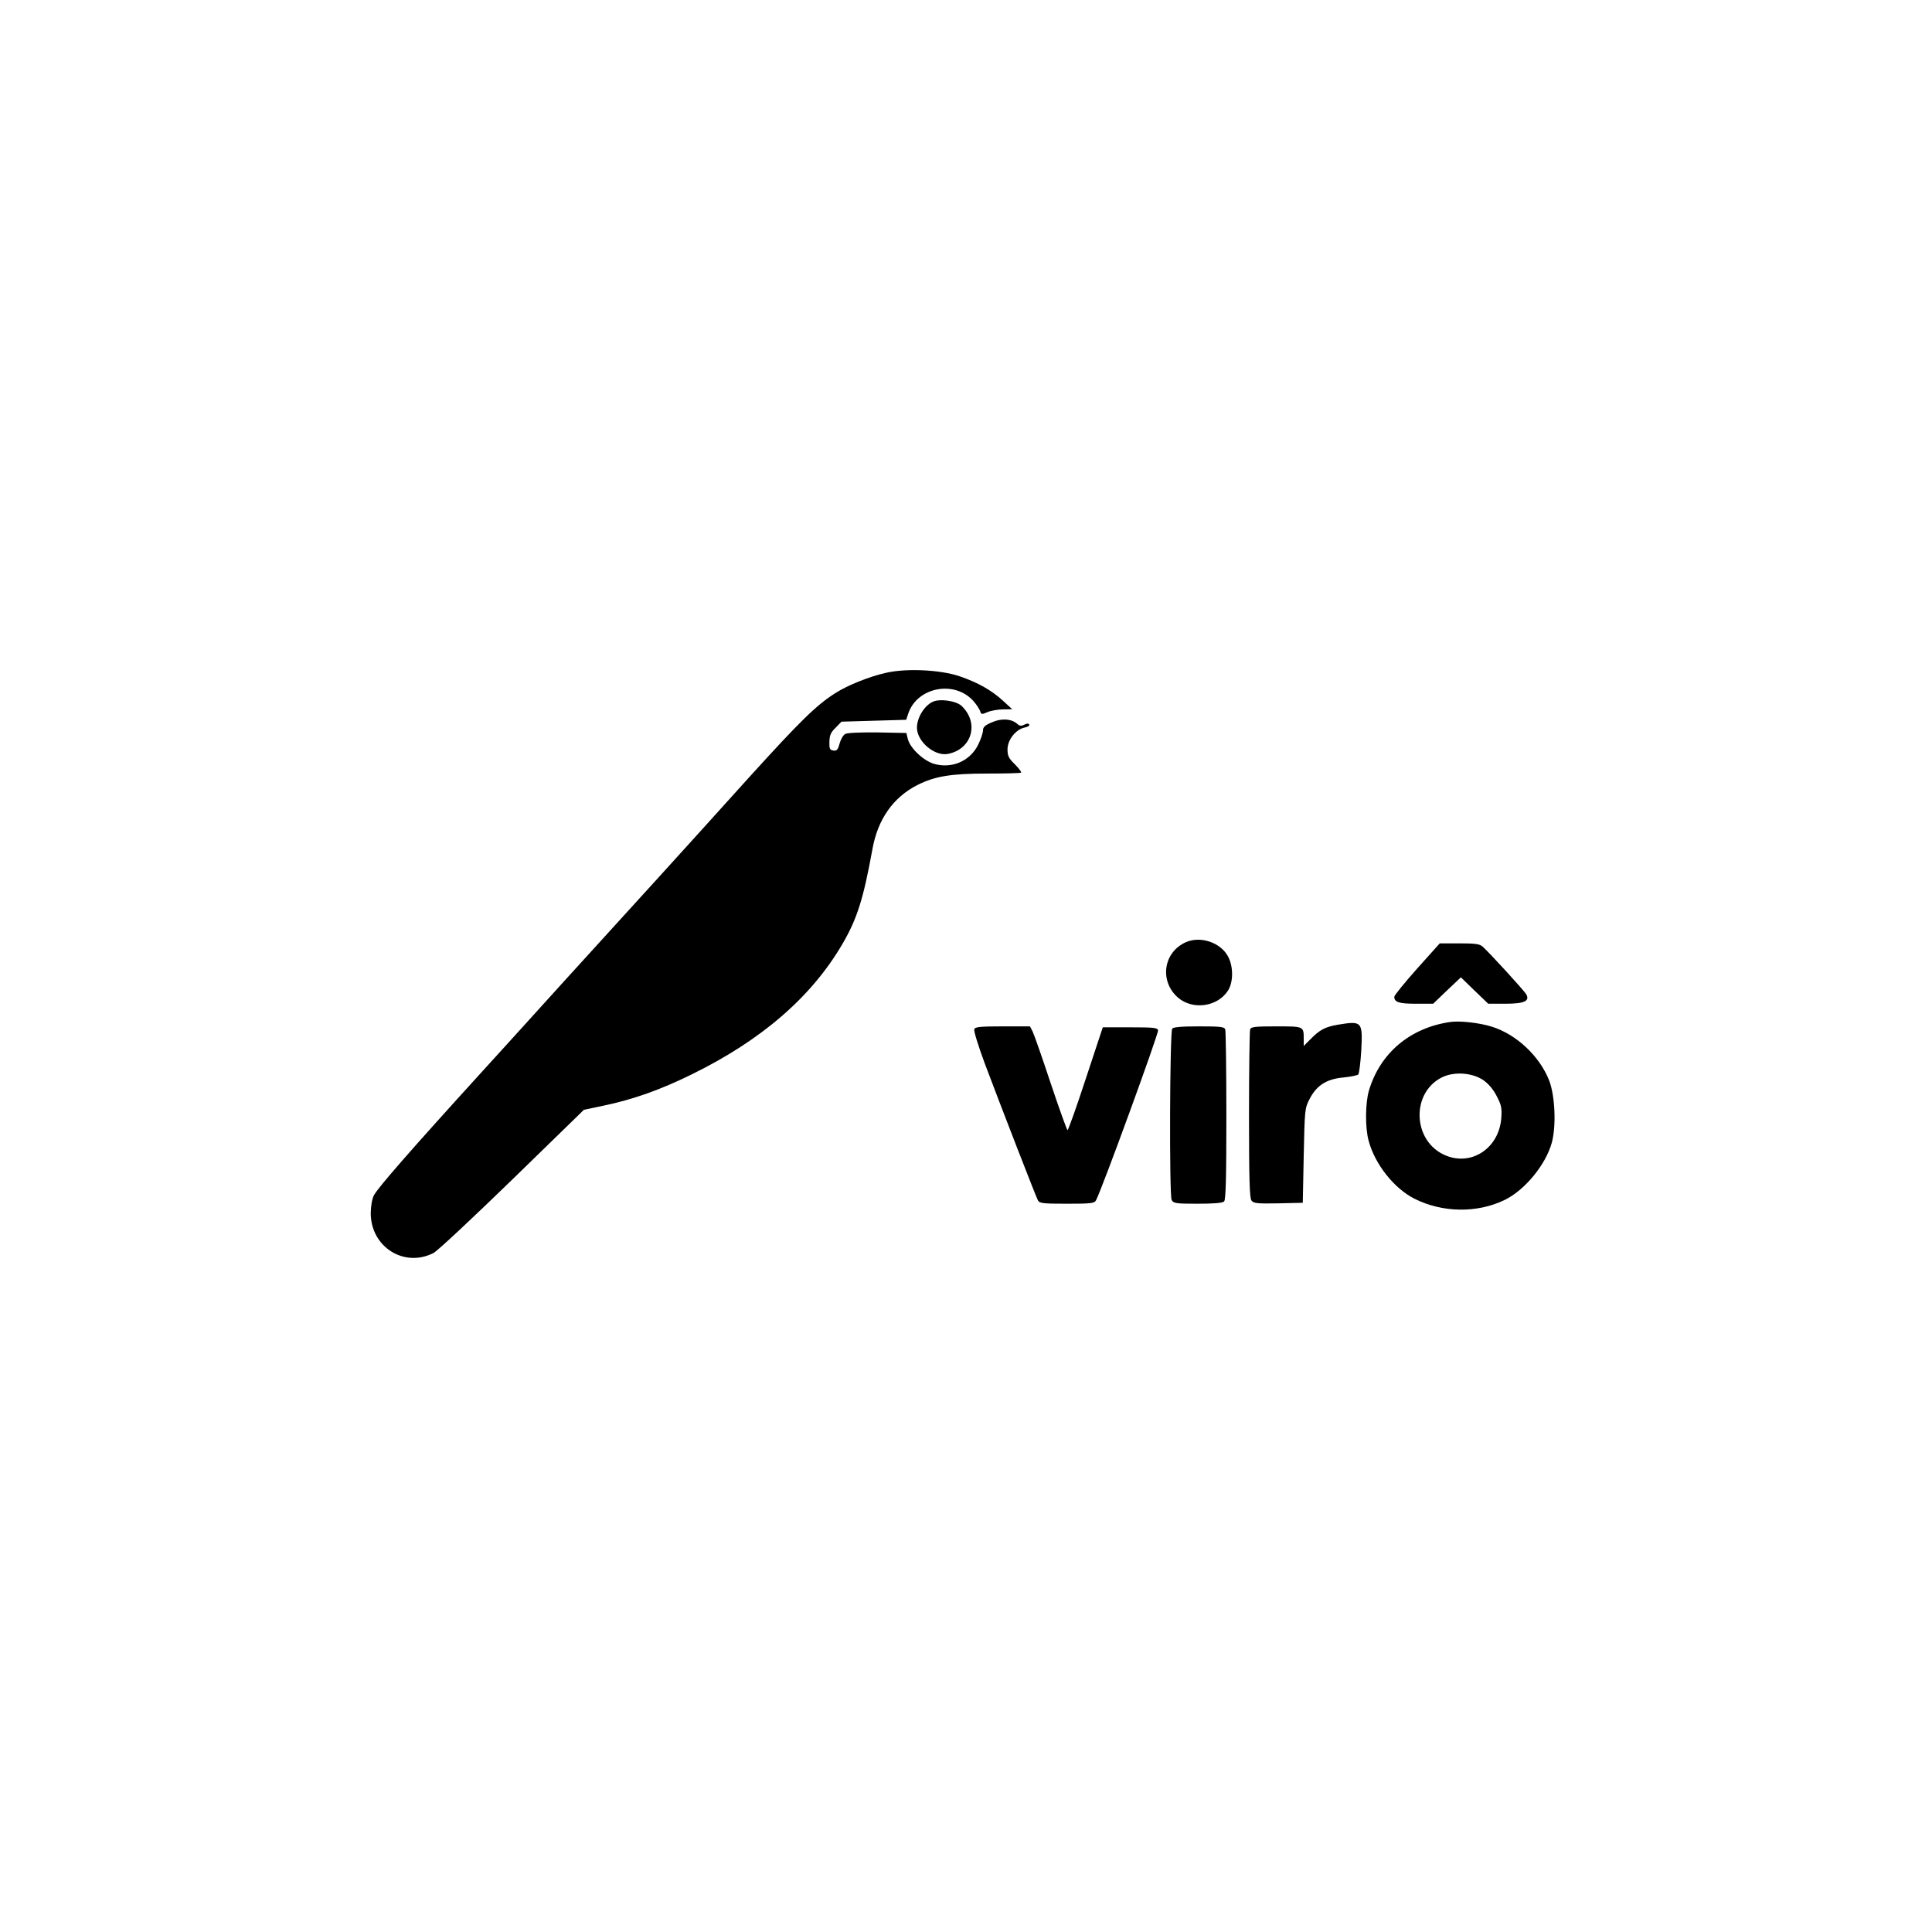
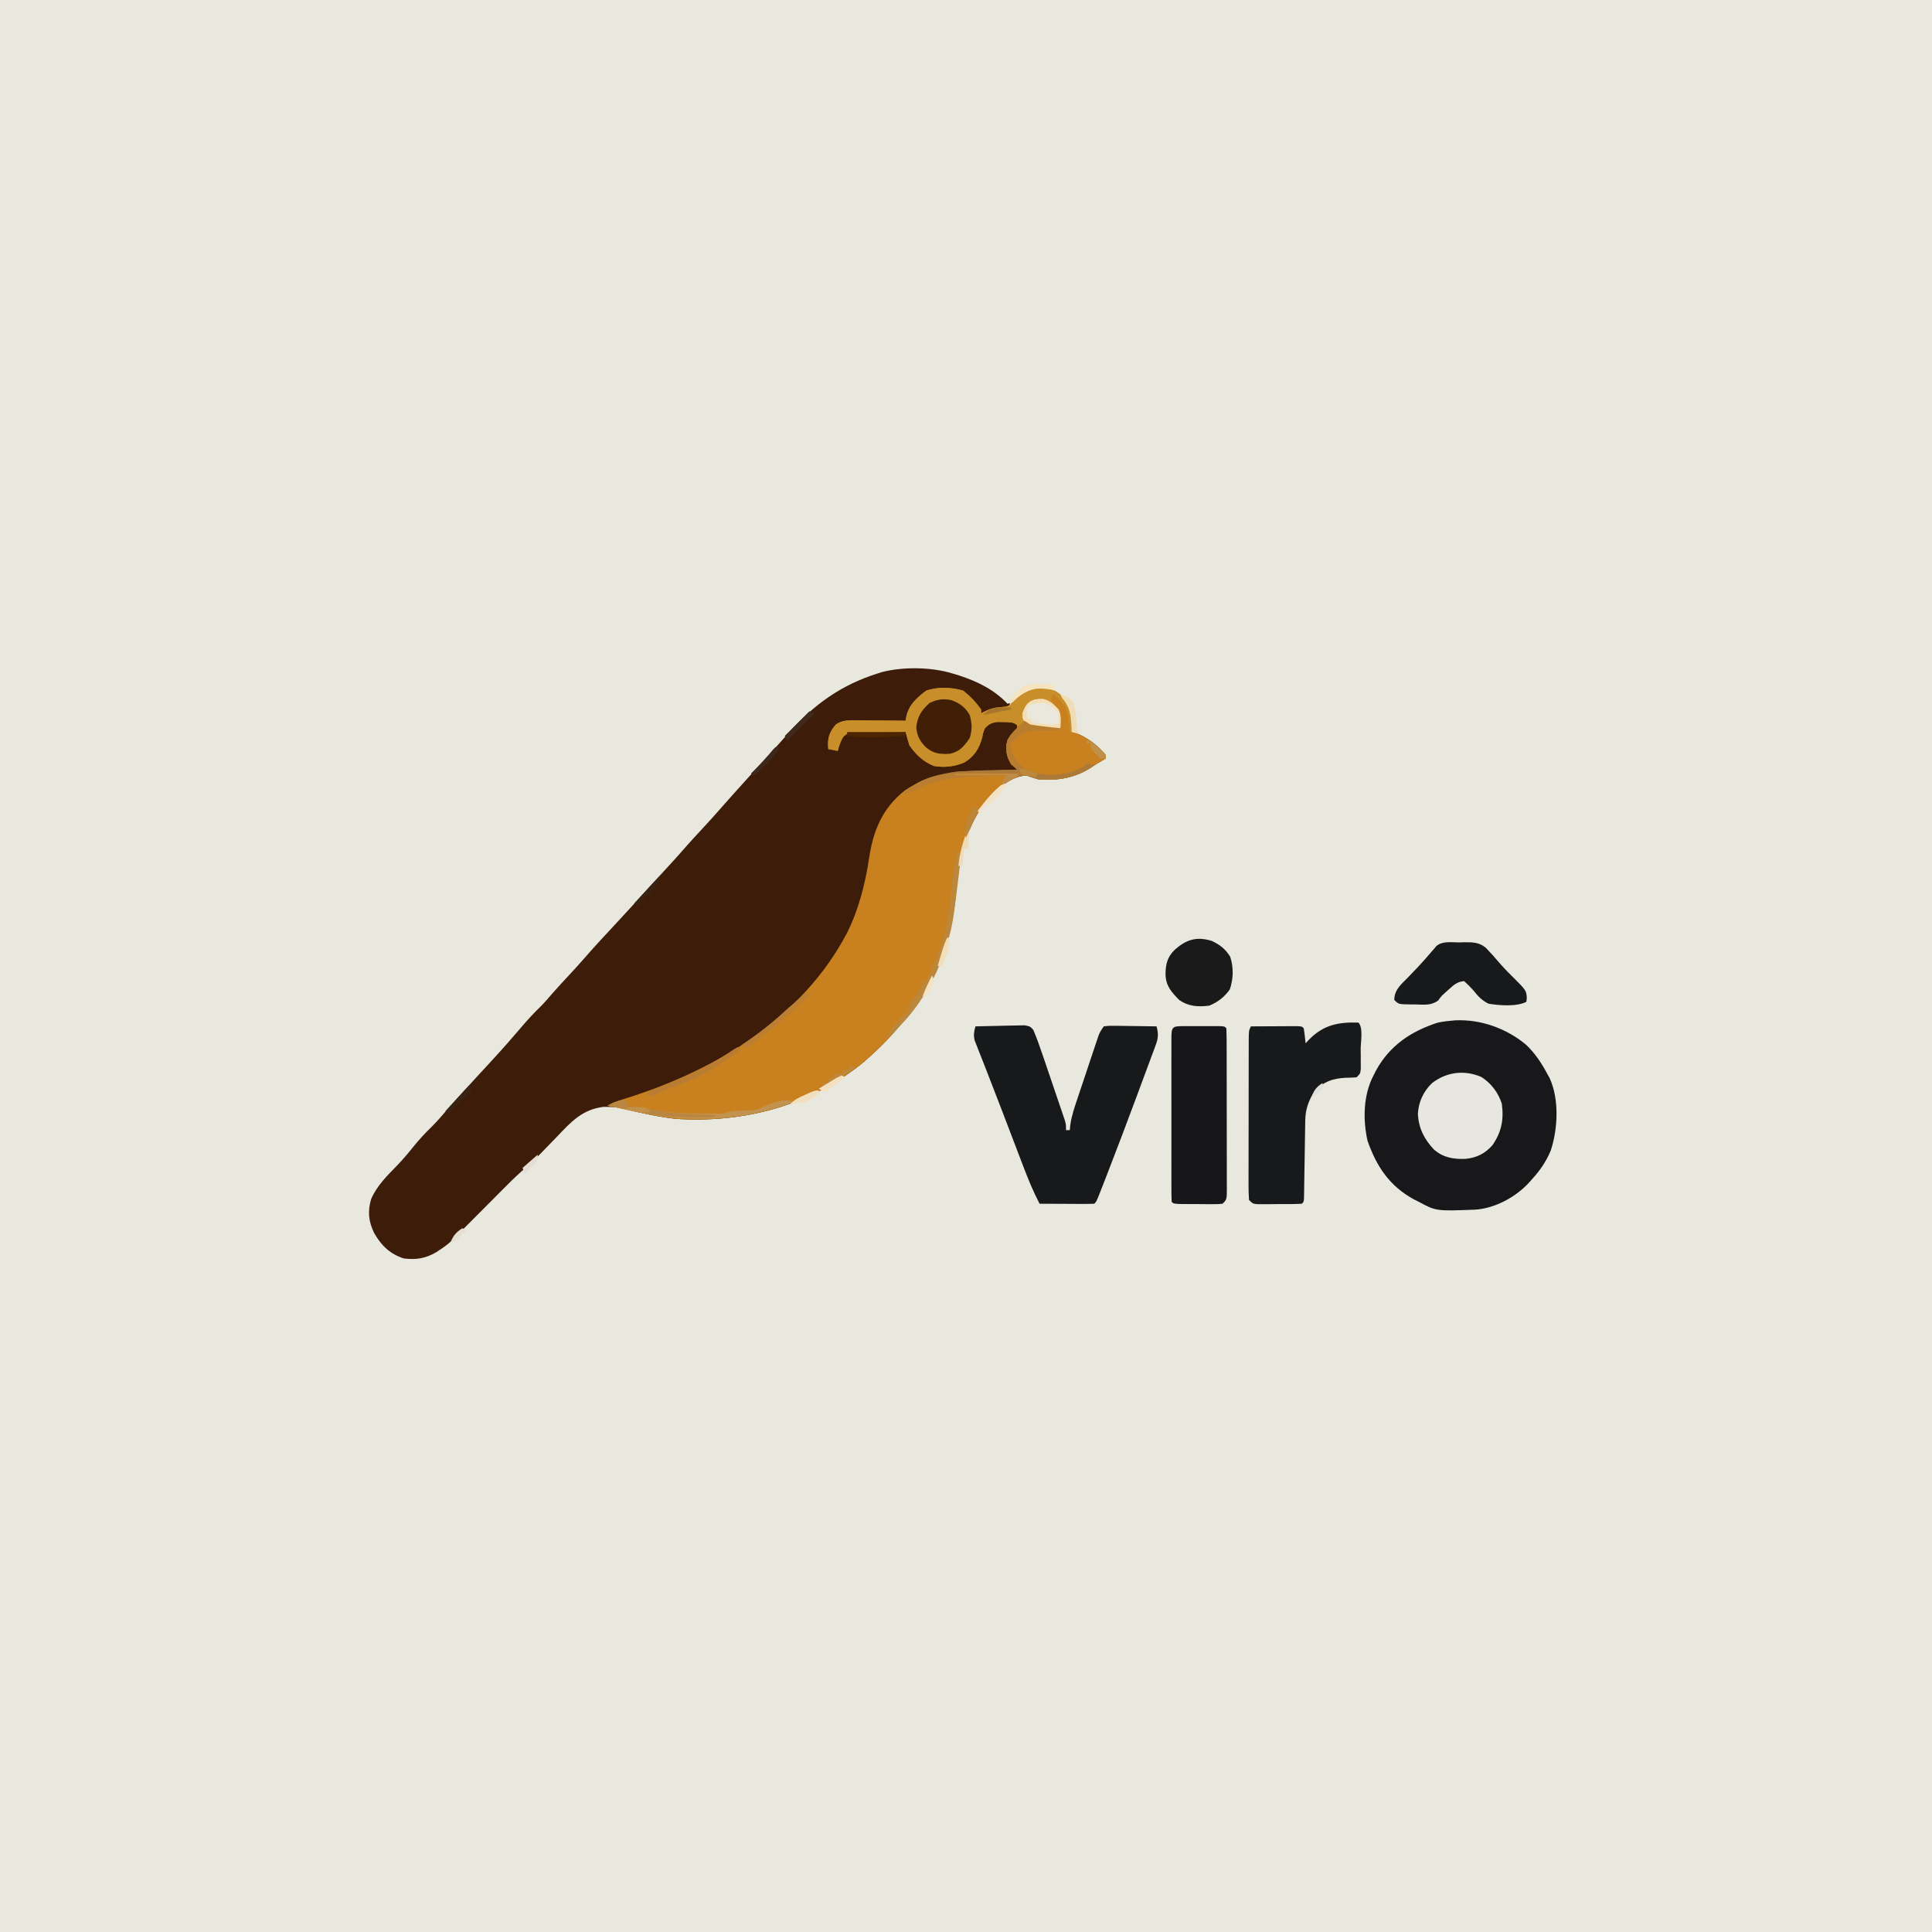
- <svg xmlns="http://www.w3.org/2000/svg" version="1.0" width="1024pt" height="1024pt" viewBox="0 0 1024 1024" preserveAspectRatio="xMidYMid meet">
-   <g transform="translate(0,1024) scale(0.1,-0.1)" fill="#000000" stroke="none">
-     <path d="M4696 6674 c-89 -20 -204 -66 -269 -108 -101 -64 -186 -148 -453 -442 -148 -164 -361 -400 -474 -524 -113 -124 -340 -374 -505 -555 -164 -182 -363 -400 -440 -485 -384 -422 -550 -613 -573 -655 -10 -19 -16 -54 -17 -95 0 -179 177 -291 333 -211 21 11 208 186 417 389 l380 370 105 22 c157 33 298 83 465 165 370 181 635 410 799 690 79 135 112 240 160 504 28 158 110 275 238 340 94 47 177 61 374 61 94 0 173 2 176 5 3 3 -12 23 -33 44 -33 32 -39 45 -39 79 0 51 44 106 91 116 17 3 28 10 24 16 -4 7 -13 6 -26 -1 -16 -8 -25 -7 -37 4 -31 28 -86 31 -136 8 -36 -15 -46 -25 -46 -43 0 -13 -12 -48 -26 -76 -43 -86 -138 -127 -232 -101 -56 16 -127 82 -140 131 l-8 33 -152 3 c-92 1 -160 -2 -172 -8 -11 -6 -24 -29 -30 -51 -9 -33 -15 -40 -33 -37 -19 3 -22 9 -21 46 1 35 7 50 33 75 l31 32 172 5 171 5 10 30 c46 145 251 183 350 65 14 -16 28 -39 32 -49 5 -18 8 -19 40 -5 19 8 56 14 82 14 l48 1 -48 44 c-62 57 -133 97 -232 131 -101 34 -280 43 -389 18z" />
-     <path d="M4945 6521 c-45 -20 -85 -84 -85 -138 0 -73 93 -152 163 -139 129 24 169 165 73 255 -28 26 -113 39 -151 22z" />
-     <path d="M6285 5246 c-119 -53 -141 -206 -42 -293 79 -69 213 -49 267 39 28 46 27 130 -3 182 -41 72 -146 106 -222 72z" />
-     <path d="M7510 5105 c-66 -74 -120 -141 -120 -148 0 -29 25 -37 115 -37 l91 0 73 70 74 70 72 -70 73 -70 90 0 c100 0 131 14 112 49 -10 19 -197 223 -232 254 -16 14 -40 17 -124 17 l-103 0 -121 -135z" />
-     <path d="M7685 4823 c-212 -31 -370 -165 -429 -362 -20 -67 -21 -198 -2 -267 33 -124 134 -252 242 -307 148 -75 333 -78 479 -7 107 52 218 187 250 304 24 89 17 248 -14 329 -51 130 -175 246 -306 286 -64 20 -170 32 -220 24z m177 -308 c28 -20 53 -49 71 -85 25 -48 28 -63 24 -117 -12 -158 -157 -255 -295 -197 -174 72 -186 329 -21 413 65 33 162 26 221 -14z" />
-     <path d="M7092 4809 c-67 -11 -99 -28 -145 -76 l-37 -37 0 36 c0 69 2 68 -145 68 -112 0 -134 -2 -139 -16 -3 -9 -6 -212 -6 -453 0 -336 3 -441 13 -454 11 -15 29 -17 142 -15 l130 3 5 250 c5 244 6 252 31 300 37 72 90 106 178 114 39 4 75 11 80 16 5 6 12 62 16 127 8 154 4 158 -123 137z" />
-     <path d="M5164 4785 c-4 -9 22 -91 56 -183 86 -229 270 -703 281 -724 9 -16 27 -18 154 -18 127 0 145 2 154 18 32 60 332 883 329 901 -3 14 -23 16 -148 16 l-145 0 -90 -272 c-49 -150 -93 -273 -97 -273 -3 0 -43 111 -89 248 -45 136 -88 259 -96 275 l-14 27 -145 0 c-121 0 -146 -3 -150 -15z" />
-     <path d="M6213 4788 c-13 -20 -16 -884 -3 -908 10 -18 21 -20 138 -20 86 0 132 4 140 12 9 9 12 124 12 454 0 243 -3 449 -6 458 -5 14 -27 16 -139 16 -96 0 -136 -4 -142 -12z" />
-   </g>
+ <svg xmlns="http://www.w3.org/2000/svg" version="1.1" width="1024" height="1024">
+   <path d="M0 0 C337.92 0 675.84 0 1024 0 C1024 337.92 1024 675.84 1024 1024 C686.08 1024 348.16 1024 0 1024 C0 686.08 0 348.16 0 0 Z " fill="#E8E8DF" transform="translate(0,0)" />
+   <path d="M0 0 C1.642 0.495 1.642 0.495 3.316 1 C13.109 4.211 21.837 8.457 29 16 C32.153 15.262 32.153 15.262 33.812 12.625 C37.14 8.632 40.251 7.227 45.375 6.562 C51.376 7.287 55.992 9.486 59.938 14.125 C62.881 18.228 63.116 20.106 63.062 25.125 C63.053 26.221 63.044 27.316 63.035 28.445 C63.018 29.71 63.018 29.71 63 31 C64.237 31.309 64.237 31.309 65.5 31.625 C71.454 33.964 76.829 38.134 81 43 C81 43.66 81 44.32 81 45 C79.375 46.066 77.694 47.047 76 48 C75.43 48.396 74.86 48.791 74.273 49.199 C65.379 55.294 55.659 56.97 45 56 C42.989 55.367 40.985 54.709 39 54 C30.808 54.561 24.494 60.473 18.914 66.105 C6.717 80.814 3.382 98.171 1.704 116.627 C-1.608 152.835 -19.665 182.028 -46.843 205.599 C-75.156 229.036 -110.802 238.462 -147 236 C-155.889 234.972 -164.623 233.155 -173.273 230.887 C-176.467 230.127 -179.174 229.702 -182.438 229.688 C-183.282 229.671 -184.126 229.654 -184.996 229.637 C-196.503 231.028 -202.381 237.687 -210.062 245.75 C-211.771 247.516 -213.483 249.278 -215.198 251.037 C-216.257 252.127 -217.311 253.22 -218.36 254.32 C-221.735 257.828 -225.294 261.029 -228.977 264.21 C-232.247 267.103 -235.313 270.19 -238.387 273.289 C-239.052 273.955 -239.717 274.622 -240.402 275.308 C-242.499 277.411 -244.593 279.518 -246.688 281.625 C-248.102 283.045 -249.517 284.464 -250.932 285.883 C-253.527 288.486 -256.121 291.091 -258.714 293.698 C-259.275 294.261 -259.836 294.824 -260.414 295.405 C-261.877 296.877 -263.336 298.353 -264.794 299.831 C-266.919 301.92 -269.014 303.555 -271.5 305.188 C-272.232 305.676 -272.964 306.165 -273.719 306.668 C-279.465 310.023 -284.428 310.811 -291 310 C-298.364 307.635 -303.07 302.992 -306.812 296.312 C-309.659 290.213 -310.182 285.126 -308.324 278.641 C-305.243 271.36 -299.69 266.065 -294.285 260.465 C-291.413 257.479 -288.772 254.366 -286.188 251.125 C-282.971 247.109 -279.58 243.471 -275.895 239.887 C-273.405 237.407 -271.125 234.777 -268.832 232.117 C-263.55 226.014 -258.08 220.074 -252.625 214.125 C-252.163 213.621 -251.701 213.117 -251.225 212.598 C-248.915 210.081 -246.601 207.568 -244.277 205.062 C-238.778 199.112 -233.452 193.051 -228.21 186.873 C-225.134 183.267 -221.965 179.843 -218.555 176.547 C-216.264 174.267 -214.191 171.814 -212.082 169.367 C-209.44 166.363 -206.722 163.432 -204 160.5 C-200.788 157.037 -197.589 153.574 -194.5 150 C-189.48 144.202 -184.214 138.623 -179 133 C-172.739 126.24 -166.5 119.465 -160.352 112.602 C-157.551 109.503 -154.714 106.439 -151.875 103.375 C-148.152 99.356 -144.489 95.301 -140.906 91.156 C-138.317 88.228 -135.658 85.366 -133 82.5 C-129.17 78.369 -125.387 74.209 -121.699 69.949 C-118.186 65.919 -114.582 61.969 -111 58 C-110.278 57.196 -109.556 56.391 -108.812 55.562 C-104.269 50.5 -99.694 45.466 -95.084 40.464 C-92.198 37.327 -89.372 34.143 -86.562 30.938 C-73.226 16.182 -59.03 5.998 -40 0 C-39.165 -0.267 -38.329 -0.534 -37.469 -0.809 C-26.155 -3.697 -11.134 -3.465 0 0 Z " fill="#3D1D09" transform="translate(505,357)" />
+   <path d="M0 0 C4.52 2.458 7.557 5.739 9.875 10.375 C9.946 12.416 9.959 14.458 9.938 16.5 C9.928 17.596 9.919 18.691 9.91 19.82 C9.893 21.085 9.893 21.085 9.875 22.375 C10.7 22.581 11.525 22.788 12.375 23 C18.329 25.339 23.704 29.509 27.875 34.375 C27.875 35.035 27.875 35.695 27.875 36.375 C26.25 37.441 24.569 38.422 22.875 39.375 C22.305 39.771 21.735 40.166 21.148 40.574 C12.254 46.669 2.534 48.345 -8.125 47.375 C-10.136 46.742 -12.14 46.084 -14.125 45.375 C-22.317 45.936 -28.631 51.848 -34.211 57.48 C-46.408 72.189 -49.743 89.546 -51.421 108.002 C-54.733 144.21 -72.79 173.403 -99.968 196.974 C-128.297 220.424 -163.914 229.81 -200.125 227.375 C-207.557 226.527 -214.832 225.008 -222.125 223.375 C-223.615 223.061 -225.106 222.75 -226.598 222.441 C-229.779 221.776 -232.954 221.089 -236.125 220.375 C-232.858 218.604 -229.565 217.502 -226.016 216.414 C-178.59 201.507 -132.905 174.075 -109.181 128.842 C-103.022 116.546 -99.505 102.769 -97.488 89.211 C-95.287 74.628 -90.52 62.879 -78.66 53.406 C-71.662 48.556 -64.37 46.268 -56.125 44.375 C-55.389 44.202 -54.653 44.028 -53.895 43.849 C-50.46 43.261 -47.121 43.156 -43.637 43.059 C-42.934 43.038 -42.23 43.017 -41.506 42.996 C-39.275 42.931 -37.044 42.871 -34.812 42.812 C-33.294 42.769 -31.775 42.726 -30.256 42.682 C-26.546 42.575 -22.835 42.474 -19.125 42.375 C-20.342 40.97 -20.342 40.97 -21.583 39.537 C-24.688 35.954 -24.843 33.377 -24.633 28.711 C-23.871 25.209 -21.821 23.599 -19.125 21.375 C-19.125 20.385 -19.125 19.395 -19.125 18.375 C-21.691 17.092 -23.635 17.171 -26.5 17.125 C-27.456 17.099 -28.413 17.073 -29.398 17.047 C-32.604 17.433 -33.881 18.071 -36.125 20.375 C-37.028 22.622 -37.028 22.622 -37.5 25.125 C-39.112 31.03 -41.608 35.257 -46.941 38.469 C-52.106 40.722 -57.577 41.31 -63.125 40.375 C-68.744 38.08 -72.75 34.339 -76.125 29.375 C-76.836 27.055 -77.509 24.722 -78.125 22.375 C-82.486 22.444 -86.845 22.532 -91.205 22.637 C-92.688 22.671 -94.171 22.699 -95.654 22.721 C-97.787 22.755 -99.918 22.807 -102.051 22.863 C-103.975 22.903 -103.975 22.903 -105.939 22.943 C-109.068 23.115 -109.068 23.115 -110.993 24.708 C-112.614 27.095 -113.329 29.619 -114.125 32.375 C-115.775 32.045 -117.425 31.715 -119.125 31.375 C-119.58 25.682 -118.807 22.773 -115.125 18.375 C-111.51 15.866 -107.75 16.117 -103.516 16.18 C-102.789 16.183 -102.062 16.185 -101.313 16.188 C-99 16.199 -96.688 16.225 -94.375 16.25 C-92.803 16.26 -91.232 16.269 -89.66 16.277 C-85.815 16.299 -81.97 16.334 -78.125 16.375 C-77.995 15.612 -77.865 14.849 -77.73 14.062 C-76.325 7.825 -72.042 4.036 -67.125 0.375 C-61.057 -1.648 -53.85 -1.433 -47.75 0.375 C-44.009 3.225 -40.869 6.551 -38.125 10.375 C-38.125 11.035 -38.125 11.695 -38.125 12.375 C-37.135 11.901 -36.145 11.426 -35.125 10.938 C-32.324 9.698 -30.112 9.237 -27.062 9.125 C-24.471 8.895 -23.428 8.655 -21.496 6.867 C-20.499 5.623 -19.517 4.366 -18.551 3.098 C-13.686 -2.781 -6.542 -2.939 0 0 Z " fill="#C8811E" transform="translate(558.125,365.625)" />
+   <path d="M0 0 C13.6 -0.588 26.997 4.271 37.441 12.895 C42.177 17.407 45.549 22.462 48.629 28.207 C49.282 29.383 49.282 29.383 49.949 30.582 C55.107 41.835 54.369 57.434 50.566 69.02 C48.094 74.855 44.922 79.571 40.629 84.207 C40.072 84.843 39.515 85.478 38.941 86.133 C31.852 93.797 20.953 99.667 10.438 100.349 C-10.165 101.141 -10.165 101.141 -19.371 96.207 C-20.638 95.571 -20.638 95.571 -21.93 94.922 C-34.895 87.838 -41.732 77.553 -46.539 63.887 C-49.081 52.646 -48.798 39.487 -43.371 29.207 C-42.947 28.361 -42.523 27.516 -42.086 26.645 C-34.839 13.403 -23.587 5.845 -9.469 1.266 C-6.311 0.552 -3.218 0.281 0 0 Z " fill="#18181A" transform="translate(771.3711,540.793)" />
+   <path d="M0 0 C4.075 -0.124 8.149 -0.214 12.225 -0.275 C13.612 -0.3 14.998 -0.334 16.384 -0.377 C18.376 -0.438 20.37 -0.464 22.363 -0.488 C23.563 -0.514 24.762 -0.541 25.997 -0.568 C29 0 29 0 30.678 1.864 C32.59 6.4 34.222 11 35.793 15.664 C36.144 16.693 36.495 17.722 36.856 18.782 C37.594 20.952 38.33 23.122 39.062 25.293 C40.187 28.623 41.322 31.948 42.459 35.273 C43.175 37.383 43.891 39.492 44.605 41.602 C44.946 42.598 45.287 43.595 45.637 44.622 C45.948 45.547 46.259 46.472 46.579 47.424 C46.854 48.238 47.129 49.051 47.413 49.889 C48 52 48 52 48 55 C48.66 55 49.32 55 50 55 C50.097 54.06 50.194 53.12 50.293 52.151 C51.02 47.106 52.684 42.394 54.309 37.578 C54.635 36.596 54.962 35.615 55.299 34.603 C55.988 32.538 56.68 30.474 57.374 28.411 C58.438 25.249 59.49 22.084 60.541 18.918 C61.213 16.909 61.885 14.9 62.559 12.891 C62.873 11.944 63.188 10.997 63.512 10.021 C63.809 9.143 64.106 8.265 64.412 7.36 C64.8 6.203 64.8 6.203 65.197 5.022 C66 3 66 3 68 0 C70.797 -0.341 70.797 -0.341 74.32 -0.293 C75.577 -0.283 76.834 -0.274 78.129 -0.264 C80.107 -0.226 80.107 -0.226 82.125 -0.188 C83.465 -0.172 84.805 -0.159 86.145 -0.146 C89.43 -0.111 92.715 -0.062 96 0 C97.021 3.825 96.961 6.068 95.592 9.77 C95.256 10.695 94.92 11.621 94.574 12.575 C94.198 13.572 93.821 14.57 93.434 15.598 C93.048 16.649 92.662 17.7 92.265 18.783 C91.002 22.214 89.72 25.638 88.438 29.062 C87.566 31.414 86.696 33.765 85.827 36.116 C80.612 50.179 75.303 64.206 69.875 78.188 C69.578 78.953 69.281 79.718 68.976 80.506 C68.152 82.624 67.323 84.74 66.492 86.855 C66.032 88.027 65.571 89.199 65.097 90.407 C64 93 64 93 63 94 C60.854 94.088 58.706 94.107 56.559 94.098 C55.253 94.094 53.948 94.091 52.604 94.088 C51.215 94.08 49.826 94.071 48.438 94.062 C47.045 94.057 45.652 94.053 44.26 94.049 C40.84 94.037 37.42 94.021 34 94 C30.744 87.769 28.119 81.431 25.621 74.863 C25.212 73.798 24.803 72.732 24.381 71.634 C23.062 68.195 21.749 64.754 20.438 61.312 C19.536 58.954 18.635 56.595 17.734 54.236 C16.394 50.731 15.056 47.226 13.719 43.72 C11.244 37.234 8.742 30.759 6.203 24.297 C5.675 22.942 5.147 21.588 4.619 20.233 C3.692 17.856 2.756 15.482 1.808 13.113 C1.411 12.087 1.014 11.061 0.605 10.004 C0.267 9.146 -0.072 8.288 -0.421 7.405 C-1.095 4.604 -0.756 2.753 0 0 Z " fill="#18191A" transform="translate(517,544)" />
+   <path d="M0 0 C2.645 2.645 1.186 10.374 1.188 13.938 C1.2 15.156 1.212 16.375 1.225 17.631 C1.227 18.793 1.228 19.955 1.23 21.152 C1.235 22.225 1.239 23.297 1.243 24.402 C1 27 1 27 -1 29 C-3.017 29.15 -5.04 29.222 -7.062 29.25 C-13.748 29.686 -18.235 31.205 -23 36 C-26.28 40.842 -28.102 45.879 -28.189 51.731 C-28.206 52.688 -28.223 53.646 -28.24 54.633 C-28.254 55.664 -28.267 56.695 -28.281 57.758 C-28.3 58.817 -28.318 59.875 -28.337 60.966 C-28.416 65.505 -28.484 70.043 -28.552 74.582 C-28.604 77.89 -28.661 81.199 -28.719 84.508 C-28.732 85.543 -28.746 86.579 -28.76 87.645 C-28.777 88.597 -28.793 89.548 -28.811 90.528 C-28.829 91.79 -28.829 91.79 -28.849 93.078 C-29 95 -29 95 -30 96 C-34.306 96.253 -38.624 96.185 -42.938 96.188 C-44.766 96.206 -44.766 96.206 -46.631 96.225 C-48.374 96.228 -48.374 96.228 -50.152 96.23 C-51.761 96.237 -51.761 96.237 -53.402 96.243 C-56 96 -56 96 -58 94 C-58.193 91.149 -58.262 88.395 -58.243 85.543 C-58.245 84.668 -58.247 83.793 -58.249 82.892 C-58.252 79.99 -58.242 77.089 -58.23 74.188 C-58.229 72.177 -58.229 70.167 -58.229 68.157 C-58.228 63.94 -58.219 59.724 -58.206 55.507 C-58.189 50.093 -58.185 44.679 -58.186 39.264 C-58.185 35.112 -58.18 30.96 -58.173 26.808 C-58.17 24.811 -58.168 22.815 -58.167 20.818 C-58.165 18.031 -58.156 15.244 -58.145 12.457 C-58.146 11.626 -58.146 10.795 -58.147 9.938 C-58.114 4.229 -58.114 4.229 -57 2 C-52.521 1.971 -48.042 1.953 -43.562 1.938 C-42.283 1.929 -41.004 1.921 -39.686 1.912 C-37.863 1.907 -37.863 1.907 -36.004 1.902 C-34.878 1.897 -33.752 1.892 -32.592 1.886 C-30 2 -30 2 -29 3 C-28.545 5.655 -28.298 8.322 -28 11 C-27.576 10.529 -27.152 10.059 -26.715 9.574 C-19.002 1.387 -11.069 -0.375 0 0 Z " fill="#18191A" transform="translate(720,542)" />
+   <path d="M0 0 C1.21 -0.001 2.421 -0.003 3.668 -0.004 C4.943 -0 6.218 0.004 7.531 0.008 C9.444 0.002 9.444 0.002 11.395 -0.004 C13.21 -0.002 13.21 -0.002 15.062 0 C16.182 0.001 17.302 0.002 18.455 0.003 C21.031 0.133 21.031 0.133 22.031 1.133 C22.137 3.952 22.178 6.748 22.177 9.568 C22.18 10.453 22.183 11.337 22.187 12.248 C22.196 15.188 22.198 18.127 22.199 21.066 C22.202 23.1 22.206 25.134 22.209 27.168 C22.215 31.438 22.217 35.708 22.217 39.978 C22.216 45.46 22.23 50.943 22.247 56.426 C22.258 60.628 22.26 64.831 22.26 69.033 C22.261 71.055 22.266 73.077 22.273 75.099 C22.283 77.922 22.28 80.745 22.274 83.568 C22.28 84.41 22.285 85.252 22.291 86.12 C22.26 91.904 22.26 91.904 20.031 94.133 C17.433 94.376 17.433 94.376 14.184 94.363 C13.022 94.361 11.859 94.359 10.662 94.357 C9.443 94.345 8.224 94.333 6.969 94.32 C5.135 94.319 5.135 94.319 3.264 94.318 C-5.829 94.273 -5.829 94.273 -6.969 93.133 C-7.069 90.277 -7.105 87.446 -7.098 84.59 C-7.1 83.694 -7.102 82.798 -7.103 81.875 C-7.108 78.898 -7.105 75.922 -7.102 72.945 C-7.102 70.886 -7.103 68.828 -7.104 66.769 C-7.106 62.448 -7.104 58.127 -7.099 53.806 C-7.093 48.253 -7.097 42.701 -7.103 37.149 C-7.106 32.896 -7.105 28.643 -7.103 24.389 C-7.102 22.342 -7.103 20.294 -7.105 18.246 C-7.108 15.389 -7.104 12.533 -7.098 9.676 C-7.1 8.821 -7.102 7.966 -7.104 7.085 C-7.079 0.148 -6.836 0.007 0 0 Z " fill="#171719" transform="translate(627.9688,543.8672)" />
+   <path d="M0 0 C4.52 2.458 7.557 5.739 9.875 10.375 C9.946 12.416 9.959 14.458 9.938 16.5 C9.928 17.596 9.919 18.691 9.91 19.82 C9.893 21.085 9.893 21.085 9.875 22.375 C9.545 22.375 9.215 22.375 8.875 22.375 C8.819 21.397 8.819 21.397 8.762 20.398 C8.252 13.62 7.506 8.7 2.188 4 C1.424 3.464 0.661 2.928 -0.125 2.375 C-0.455 3.365 -0.785 4.355 -1.125 5.375 C0.012 7.137 1.351 8.605 2.746 10.168 C4.486 13.57 4.036 16.584 3.875 20.375 C1.249 20.261 -1.375 20.135 -4 20 C-4.746 19.969 -5.493 19.938 -6.262 19.906 C-11.898 19.602 -11.898 19.602 -14.125 17.375 C-15.445 18.035 -16.765 18.695 -18.125 19.375 C-19.115 18.715 -20.105 18.055 -21.125 17.375 C-23.731 17.02 -23.731 17.02 -26.562 17.062 C-27.51 17.046 -28.457 17.029 -29.434 17.012 C-32.599 17.439 -33.899 18.099 -36.125 20.375 C-37.028 22.622 -37.028 22.622 -37.5 25.125 C-39.112 31.03 -41.608 35.257 -46.941 38.469 C-52.106 40.722 -57.577 41.31 -63.125 40.375 C-68.744 38.08 -72.75 34.339 -76.125 29.375 C-76.836 27.055 -77.509 24.722 -78.125 22.375 C-82.486 22.444 -86.845 22.532 -91.205 22.637 C-92.688 22.671 -94.171 22.699 -95.654 22.721 C-97.787 22.755 -99.918 22.807 -102.051 22.863 C-103.975 22.903 -103.975 22.903 -105.939 22.943 C-109.068 23.115 -109.068 23.115 -110.993 24.708 C-112.614 27.095 -113.329 29.619 -114.125 32.375 C-115.775 32.045 -117.425 31.715 -119.125 31.375 C-119.58 25.682 -118.807 22.773 -115.125 18.375 C-111.51 15.866 -107.75 16.117 -103.516 16.18 C-102.789 16.183 -102.062 16.185 -101.313 16.188 C-99 16.199 -96.688 16.225 -94.375 16.25 C-92.803 16.26 -91.232 16.269 -89.66 16.277 C-85.815 16.299 -81.97 16.334 -78.125 16.375 C-77.93 15.23 -77.93 15.23 -77.73 14.062 C-76.325 7.825 -72.042 4.036 -67.125 0.375 C-61.057 -1.648 -53.85 -1.433 -47.75 0.375 C-44.009 3.225 -40.869 6.551 -38.125 10.375 C-38.125 11.035 -38.125 11.695 -38.125 12.375 C-37.135 11.901 -36.145 11.426 -35.125 10.938 C-32.324 9.698 -30.112 9.237 -27.062 9.125 C-24.471 8.895 -23.428 8.655 -21.496 6.867 C-20.499 5.623 -19.517 4.366 -18.551 3.098 C-13.686 -2.781 -6.542 -2.939 0 0 Z " fill="#C88E29" transform="translate(558.125,365.625)" />
+   <path d="M0 0 C5.228 3.331 8.972 8.313 10.852 14.18 C11.975 22.543 10.701 29.242 5.852 36.18 C2.005 40.562 -2.449 42.794 -8.246 43.398 C-14.651 43.662 -20.161 42.784 -25.098 38.48 C-30.284 32.947 -33.128 27.4 -33.648 19.805 C-33.383 13.41 -30.752 7.682 -26.141 3.25 C-18.488 -2.652 -9.046 -3.909 0 0 Z " fill="#E7E7DF" transform="translate(785.1484,570.8203)" />
+   <path d="M0 0 C1.407 -0.043 1.407 -0.043 2.842 -0.086 C7.279 -0.098 10.611 -0.084 14.145 2.793 C18.505 7.434 18.505 7.434 20.062 9.312 C22.554 12.24 25.134 14.992 27.875 17.688 C35.586 25.353 35.586 25.353 35.938 29.312 C35.855 30.034 35.773 30.756 35.688 31.5 C30.348 34.17 21.538 33.411 15.688 32.5 C12.159 30.748 10.076 28.589 7.688 25.5 C6.081 23.693 4.502 22.113 2.688 20.5 C-0.843 20.814 -2.753 22.478 -5.312 24.812 C-5.973 25.407 -6.633 26.001 -7.312 26.613 C-9.372 28.448 -9.372 28.448 -10.961 30.707 C-14.674 33.538 -18.406 33.004 -22.938 32.875 C-23.809 32.874 -24.68 32.872 -25.578 32.871 C-32.031 32.781 -32.031 32.781 -34.312 30.5 C-34.331 25.174 -30.678 22.24 -27.188 18.688 C-25.999 17.446 -24.812 16.204 -23.625 14.961 C-23.053 14.366 -22.48 13.772 -21.891 13.159 C-19.395 10.535 -17.034 7.801 -14.68 5.051 C-14.229 4.539 -13.777 4.027 -13.312 3.5 C-12.886 2.983 -12.459 2.465 -12.019 1.932 C-8.703 -0.851 -4.144 -0.011 0 0 Z " fill="#18191A" transform="translate(773.3125,499.5)" />
+   <path d="M0 0 C4.288 1.999 7.107 4.231 9.703 8.281 C11.594 13.953 11.46 20.089 9.516 25.719 C6.665 29.748 3.225 32.362 -1.297 34.281 C-7.188 35.03 -12.34 34.774 -17.297 31.281 C-21.565 26.942 -24.434 23.758 -24.547 17.531 C-24.462 12.129 -23.577 8.525 -19.609 4.621 C-13.561 -0.709 -8.054 -2.52 0 0 Z " fill="#1A1A1B" transform="translate(642.2969,498.7188)" />
+   <path d="M0 0 C4.66 1.703 7.478 3.703 10 8 C11.192 12.416 11.365 15.884 9.938 20.25 C6.892 24.572 4.664 27.466 -0.59 28.52 C-5.616 28.816 -9.101 28.507 -13.062 25.25 C-16.344 22.073 -17.86 19.24 -18.375 14.688 C-17.777 8.803 -15.644 5.457 -11.25 1.562 C-7.249 -0.361 -4.354 -0.714 0 0 Z " fill="#411F07" transform="translate(504,371)" />
+   <path d="M0 0 C0.99 0.66 1.98 1.32 3 2 C5.743 2.458 8.427 2.831 11.188 3.125 C11.937 3.211 12.687 3.298 13.459 3.387 C15.305 3.598 17.152 3.8 19 4 C19 4.33 19 4.66 19 5 C18.42 5.004 17.841 5.008 17.243 5.012 C14.599 5.045 11.956 5.116 9.312 5.188 C8.4 5.193 7.488 5.199 6.549 5.205 C0.761 5.384 0.761 5.384 -4.02 8.551 C-4.673 9.359 -5.327 10.167 -6 11 C-6.66 11 -7.32 11 -8 11 C-6.754 17.127 -5.682 21.471 -0.266 25.191 C7.428 29.342 16.887 29.454 25.188 27.094 C27.53 26.162 29.771 25.175 32 24 C32 23.67 32 23.34 32 23 C33.65 23 35.3 23 37 23 C29.294 29.755 19.644 31.608 9.59 31.277 C6.536 30.95 3.884 30.03 1 29 C-4.225 29.222 -7.656 31.307 -12 34 C-11.34 32.35 -10.68 30.7 -10 29 C-14.105 29.111 -18.209 29.242 -22.312 29.375 C-23.46 29.406 -24.608 29.437 -25.791 29.469 C-35.366 29.794 -44.543 30.532 -53.375 34.5 C-54.81 35.134 -54.81 35.134 -56.273 35.781 C-57.173 36.183 -58.073 36.586 -59 37 C-60.664 37.675 -62.329 38.344 -64 39 C-57.209 31.078 -46.008 28.271 -36 27 C-25.352 26.256 -14.671 26.113 -4 26 C-5.216 24.668 -5.216 24.668 -6.457 23.309 C-9.47 19.678 -9.787 17.134 -9.562 12.469 C-8.607 8.274 -6.094 5.838 -3 3 C-1.998 2.002 -0.997 1.003 0 0 Z " fill="#AB7938" transform="translate(543,382)" />
+   <path d="M0 0 C3.623 0.827 5.467 2.834 8.035 5.465 C9.642 8.679 9.093 11.901 9.035 15.465 C6.449 15.405 3.869 15.318 1.285 15.215 C0.556 15.201 -0.174 15.186 -0.926 15.172 C-4.46 15.011 -6.604 14.732 -9.48 12.605 C-10.965 10.465 -10.965 10.465 -10.965 7.465 C-9.016 1.617 -6.31 -0.295 0 0 Z " fill="#EAE8DC" transform="translate(552.9648,370.5352)" />
+   <path d="M0 0 C0 0.99 0 1.98 0 3 C1.199 3.182 1.199 3.182 2.422 3.367 C3.52 3.535 4.618 3.702 5.75 3.875 C7.45 4.134 9.15 4.392 10.85 4.648 C12.438 4.908 14.02 5.2 15.599 5.51 C23.818 7.06 31.776 7.268 40.125 7.188 C42.093 7.187 42.093 7.187 44.102 7.186 C50.233 7.492 50.233 7.492 56 6 C59.472 5.76 62.944 5.617 66.422 5.477 C70.23 4.969 72.649 3.819 76 2 C78.414 1.234 78.414 1.234 80.625 0.75 C81.36 0.58 82.095 0.41 82.852 0.234 C85.183 -0.02 86.76 0.382 89 1 C60.722 11.329 33.474 12.601 4 6 C2.51 5.686 1.019 5.375 -0.473 5.066 C-3.654 4.401 -6.829 3.714 -10 3 C-6.595 1.239 -3.907 0 0 0 Z " fill="#C2934F" transform="translate(332,583)" />
+   <path d="M0 0 C1.072 3.36 0.95 6.029 0.547 9.516 C0.424 10.594 0.301 11.672 0.175 12.783 C0.035 13.927 -0.105 15.071 -0.25 16.25 C-0.393 17.426 -0.537 18.603 -0.685 19.815 C-1.109 23.212 -1.551 26.606 -2 30 C-2.103 30.812 -2.206 31.625 -2.312 32.462 C-5.518 56.791 -18.499 83.645 -38 99 C-36.631 96.05 -35.122 93.475 -33 91 C-32.34 91 -31.68 91 -31 91 C-31 90.01 -31 89.02 -31 88 C-30.34 88 -29.68 88 -29 88 C-29 87.34 -29 86.68 -29 86 C-28.34 86 -27.68 86 -27 86 C-26.897 85.434 -26.794 84.868 -26.688 84.285 C-25.875 81.585 -24.62 79.739 -23 77.438 C-21.2 74.871 -19.998 72.995 -19 70 C-18.01 69.505 -18.01 69.505 -17 69 C-15.781 66.639 -14.678 64.309 -13.625 61.875 C-13.314 61.158 -13.003 60.441 -12.683 59.702 C-7.226 46.737 -4.361 33.02 -3.562 19 C-3.166 12.407 -1.843 6.33 0 0 Z " fill="#BB873D" transform="translate(508,451)" />
+   <path d="M0 0 C1.781 0.015 3.561 0.029 5.342 0.041 C9.666 0.074 13.989 0.125 18.312 0.188 C15.405 2.56 12.753 4.658 9.312 6.188 C9.973 4.537 10.633 2.888 11.312 1.188 C7.208 1.299 3.104 1.429 -1 1.562 C-2.148 1.593 -3.296 1.624 -4.479 1.656 C-14.053 1.982 -23.231 2.719 -32.062 6.688 C-33.497 7.322 -33.497 7.322 -34.961 7.969 C-35.861 8.371 -36.76 8.773 -37.688 9.188 C-39.351 9.862 -41.017 10.531 -42.688 11.188 C-32.171 -1.081 -14.675 -0.217 0 0 Z " fill="#B97E31" transform="translate(521.6875,409.8125)" />
+   <path d="M0 0 C3.623 0.827 5.467 2.834 8.035 5.465 C9.642 8.679 9.093 11.901 9.035 15.465 C6.449 15.405 3.869 15.318 1.285 15.215 C0.556 15.201 -0.174 15.186 -0.926 15.172 C-4.46 15.011 -6.604 14.732 -9.48 12.605 C-10.965 10.465 -10.965 10.465 -10.965 7.465 C-9.016 1.617 -6.31 -0.295 0 0 Z M-8.027 3.652 C-9.346 6.202 -8.762 7.782 -7.965 10.465 C-7.305 10.465 -6.645 10.465 -5.965 10.465 C-5.965 11.125 -5.965 11.785 -5.965 12.465 C-4.007 12.659 -2.049 12.845 -0.09 13.027 C1.001 13.132 2.091 13.236 3.215 13.344 C5.987 13.691 5.987 13.691 8.035 12.465 C8.539 10.178 8.539 10.178 8.035 7.465 C5.462 4.57 3.776 2.816 -0.039 2.047 C-3.05 1.93 -5.396 2.137 -8.027 3.652 Z " fill="#F4DEB6" transform="translate(552.9648,370.5352)" />
+   <path d="M0 0 C0.99 0.66 1.98 1.32 3 2 C5.743 2.458 8.427 2.831 11.188 3.125 C11.937 3.211 12.687 3.298 13.459 3.387 C15.305 3.598 17.152 3.8 19 4 C19 4.33 19 4.66 19 5 C18.13 5.006 18.13 5.006 17.243 5.012 C14.599 5.045 11.956 5.116 9.312 5.188 C8.4 5.193 7.488 5.199 6.549 5.205 C0.761 5.384 0.761 5.384 -4.02 8.551 C-4.673 9.359 -5.327 10.167 -6 11 C-6.66 11 -7.32 11 -8 11 C-6.833 16.64 -5.454 20.395 -2 25 C-5 25 -5 25 -7.188 23.125 C-9.744 18.717 -10.049 14.979 -9 10 C-7.356 7.233 -5.361 5.166 -3 3 C-1.998 2.002 -0.997 1.003 0 0 Z " fill="#B87D2F" transform="translate(543,382)" />
+   <path d="M0 0 C0 0.99 0 1.98 0 3 C1.199 3.182 1.199 3.182 2.422 3.367 C3.52 3.535 4.618 3.702 5.75 3.875 C6.953 4.057 8.155 4.239 9.395 4.426 C11.523 4.765 13.647 5.127 15.762 5.543 C26.063 7.543 36.538 7.656 47 8 C47 8.33 47 8.66 47 9 C31.636 9.451 17.226 9.252 2.265 5.54 C-1.798 4.571 -5.9 3.794 -10 3 C-6.595 1.239 -3.907 0 0 0 Z " fill="#B88641" transform="translate(332,583)" />
+   <path d="M0 0 C0.66 0.33 1.32 0.66 2 1 C-8.979 9.331 -21.438 16.954 -34.598 21.191 C-37.909 22.306 -40.997 23.816 -44.125 25.363 C-46 26 -46 26 -49 25 C-45.89 22.926 -43.058 21.817 -39.562 20.5 C-26.426 15.385 -13.472 9.169 -1.898 1.082 C-1.272 0.725 -0.645 0.368 0 0 Z " fill="#B87C32" transform="translate(391,555)" />
+   <path d="M0 0 C0.66 0.33 1.32 0.66 2 1 C-6.368 9.949 -15.39 17.499 -25.281 24.723 C-26.66 25.748 -27.995 26.832 -29.312 27.934 C-29.869 28.286 -30.426 28.637 -31 29 C-31.99 28.67 -32.98 28.34 -34 28 C-33.105 27.383 -32.211 26.765 -31.289 26.129 C-23.721 20.85 -16.752 15.308 -10 9 C-7.874 7.125 -5.735 5.267 -3.594 3.41 C-2.357 2.316 -1.168 1.168 0 0 Z " fill="#BC7E32" transform="translate(427,526)" />
+   <path d="M0 0 C10.23 0 20.46 0 31 0 C30.67 1.32 30.34 2.64 30 4 C30 3.34 30 2.68 30 2 C28.756 2.084 27.512 2.168 26.23 2.254 C17.391 2.809 8.808 3.286 0 2 C0 1.34 0 0.68 0 0 Z " fill="#4D2500" transform="translate(449,388)" />
+   <path d="M0 0 C0.66 0.33 1.32 0.66 2 1 C0.897 2.272 -0.207 3.543 -1.312 4.812 C-1.927 5.52 -2.542 6.228 -3.176 6.957 C-6.449 10.623 -6.449 10.623 -8 12 C-8.66 12 -9.32 12 -10 12 C-10.66 13.32 -11.32 14.64 -12 16 C-12.66 15.67 -13.32 15.34 -14 15 C-9.719 9.405 -5.656 4.242 0 0 Z " fill="#F3E2C5" transform="translate(532,415)" />
+   <path d="M0 0 C11.22 0 22.44 0 34 0 C28.375 4.5 28.375 4.5 25 6 C25.66 4.35 26.32 2.7 27 1 C18.09 1 9.18 1 0 1 C0 0.67 0 0.34 0 0 Z " fill="#C68938" transform="translate(506,410)" />
+   <path d="M0 0 C3.295 0.891 4.736 1.632 6.75 4.438 C8.193 8.55 8.541 12.278 8.789 16.609 C8.854 19.013 8.854 19.013 10 21 C8.68 20.67 7.36 20.34 6 20 C5.974 19.203 5.948 18.407 5.922 17.586 C5.576 11.129 5.199 6.986 1 2 C0.67 1.34 0.34 0.68 0 0 Z " fill="#F1DDB5" transform="translate(562,368)" />
+   <path d="M0 0 C0.99 0.33 1.98 0.66 3 1 C-1.95 5.95 -6.9 10.9 -12 16 C-12.33 15.01 -12.66 14.02 -13 13 C-8.71 8.71 -4.42 4.42 0 0 Z " fill="#3F291A" transform="translate(429,377)" />
+   <path d="M0 0 C0.33 0.99 0.66 1.98 1 3 C0.319 2.835 -0.361 2.67 -1.062 2.5 C-7.761 1.36 -11.627 1.824 -17.199 5.621 C-19.329 7.252 -21.218 8.995 -23 11 C-22.233 6.497 -20.071 4.329 -16.676 1.418 C-11.485 -1.333 -5.7 -0.504 0 0 Z " fill="#F6E4BF" transform="translate(558,363)" />
+   <path d="M0 0 C0.33 0 0.66 0 1 0 C0.67 3.63 0.34 7.26 0 11 C-0.66 11 -1.32 11 -2 11 C-2.33 13.97 -2.66 16.94 -3 20 C-3.66 20 -4.32 20 -5 20 C-4.455 12.913 -2.391 6.672 0 0 Z " fill="#F0DBB8" transform="translate(513,439)" />
+   <path d="M0 0 C0.33 0.99 0.66 1.98 1 3 C-2.96 6.96 -6.92 10.92 -11 15 C-11.66 14.67 -12.32 14.34 -13 14 C-11.021 11.854 -9.042 9.708 -7.062 7.562 C-6.499 6.951 -5.935 6.339 -5.354 5.709 C-4.815 5.126 -4.277 4.542 -3.723 3.941 C-3.225 3.402 -2.728 2.863 -2.215 2.307 C-1.489 1.526 -0.754 0.754 0 0 Z " fill="#382314" transform="translate(249,575)" />
+   <path d="M0 0 C0.66 0 1.32 0 2 0 C0.39 4.074 -2.538 6.765 -5.625 9.75 C-6.141 10.257 -6.656 10.763 -7.188 11.285 C-8.454 12.528 -9.726 13.765 -11 15 C-11.66 14.67 -12.32 14.34 -13 14 C-12.564 13.576 -12.129 13.152 -11.68 12.715 C-7.974 9.065 -4.517 5.344 -1.262 1.285 C-0.845 0.861 -0.429 0.437 0 0 Z " fill="#3D291B" transform="translate(411,396)" />
+   <path d="M0 0 C0.99 0.33 1.98 0.66 3 1 C1.439 2.106 -0.124 3.21 -1.688 4.312 C-2.558 4.927 -3.428 5.542 -4.324 6.176 C-11.4 11 -11.4 11 -14 11 C-14 10.34 -14 9.68 -14 9 C-13.01 9 -12.02 9 -11 9 C-11 8.34 -11 7.68 -11 7 C-10.01 6.67 -9.02 6.34 -8 6 C-7.67 5.34 -7.34 4.68 -7 4 C-5.68 4 -4.36 4 -3 4 C-3 3.34 -3 2.68 -3 2 C-2.01 2 -1.02 2 0 2 C0 1.34 0 0.68 0 0 Z " fill="#BD8941" transform="translate(450,565)" />
+   <path d="M0 0 C0 4.332 -2.658 6.224 -5.5 9.188 C-6.287 10.026 -6.287 10.026 -7.09 10.881 C-8.387 12.26 -9.692 13.631 -11 15 C-11.66 14.67 -12.32 14.34 -13 14 C-11.021 11.854 -9.042 9.708 -7.062 7.562 C-6.499 6.951 -5.935 6.339 -5.354 5.709 C-4.815 5.126 -4.277 4.542 -3.723 3.941 C-3.225 3.402 -2.728 2.863 -2.215 2.307 C-1.489 1.526 -0.754 0.754 0 0 Z " fill="#372213" transform="translate(349,465)" />
+   <path d="M0 0 C0.66 0 1.32 0 2 0 C0.568 3.659 -0.989 7.24 -2.625 10.812 C-3.294 12.276 -3.294 12.276 -3.977 13.77 C-4.314 14.506 -4.652 15.242 -5 16 C-6.243 12.27 -5.552 11.058 -4.188 7.438 C-3.83 6.467 -3.473 5.496 -3.105 4.496 C-2 2 -2 2 0 0 Z " fill="#BB853A" transform="translate(517,428)" />
+   <path d="M0 0 C0 0.66 0 1.32 0 2 C-4.812 5.299 -9.113 7.336 -15 7 C-12.663 4.663 -10.509 3.729 -7.5 2.375 C-6.03 1.706 -6.03 1.706 -4.531 1.023 C-2 0 -2 0 0 0 Z " fill="#F3DFBD" transform="translate(434,578)" />
+   <path d="M0 0 C0.33 0 0.66 0 1 0 C1.597 5.823 -0.472 9.921 -3 15 C-3.66 15 -4.32 15 -5 15 C-1.925 4.442 -1.925 4.442 0 0 Z " fill="#F3DEBB" transform="translate(502,497)" />
+   <path d="M0 0 C3.98 2.161 6.973 4.627 10 8 C10 8.66 10 9.32 10 10 C9.01 10 8.02 10 7 10 C2 4.651 2 4.651 2 2 C1.34 2 0.68 2 0 2 C0 1.34 0 0.68 0 0 Z " fill="#C0904B" transform="translate(576,392)" />
+   <path d="M0 0 C0.66 0.33 1.32 0.66 2 1 C-3.445 4.96 -3.445 4.96 -9 9 C-9.99 8.34 -10.98 7.68 -12 7 C-10.048 5.803 -8.088 4.618 -6.125 3.438 C-5.034 2.776 -3.944 2.115 -2.82 1.434 C-1.89 0.961 -0.959 0.487 0 0 Z " fill="#F5E0BF" transform="translate(446,570)" />
+   <path d="M0 0 C3.558 0.61 6.683 1.578 10 3 C9.67 3.66 9.34 4.32 9 5 C7.684 4.745 6.372 4.471 5.062 4.188 C4.332 4.037 3.601 3.886 2.848 3.73 C2.238 3.489 1.628 3.248 1 3 C0.67 2.01 0.34 1.02 0 0 Z " fill="#BE883B" transform="translate(540,407)" />
+   <path d="M0 0 C1.604 -0.054 3.208 -0.093 4.812 -0.125 C5.706 -0.148 6.599 -0.171 7.52 -0.195 C10 0 10 0 13 2 C8.155 3.514 4.741 2.366 0 1 C0 0.67 0 0.34 0 0 Z " fill="#C39049" transform="translate(332,587)" />
+   <path d="M0 0 C0 3 0 3 -1.531 4.824 C-2.181 5.439 -2.831 6.054 -3.5 6.688 C-4.15 7.31 -4.799 7.933 -5.469 8.574 C-5.974 9.045 -6.479 9.515 -7 10 C-7.33 9.01 -7.66 8.02 -8 7 C-5.36 4.69 -2.72 2.38 0 0 Z " fill="#E6DED4" transform="translate(285,612)" />
+   <path d="M0 0 C1.212 0.014 1.212 0.014 2.449 0.027 C3.372 0.045 3.372 0.045 4.312 0.062 C4.312 0.393 4.312 0.723 4.312 1.062 C-3.188 2.562 -3.188 2.562 -10.688 4.062 C-7.428 0.493 -4.736 -0.069 0 0 Z " fill="#A8762A" transform="translate(531.6875,374.9375)" />
+   <path d="M0 0 C0.75 1.562 0.75 1.562 1 4 C-0.131 6.503 -1.521 8.67 -3 11 C-3.66 11 -4.32 11 -5 11 C-3.55 7.209 -1.848 3.613 0 0 Z " fill="#F5E2C1" transform="translate(494,517)" />
+   <path d="M0 0 C0 3 0 3 -1.312 4.387 C-2.875 5.591 -4.438 6.796 -6 8 C-4.731 4.086 -3.488 2.209 0 0 Z " fill="#DFE0DA" transform="translate(701,574)" />
+   <path d="M0 0 C-2.97 1.65 -5.94 3.3 -9 5 C-8.25 2.562 -8.25 2.562 -7 0 C-4.071 -1.323 -3.122 -1.041 0 0 Z " fill="#BD8D47" transform="translate(540,411)" />
+   <path d="M0 0 C0.66 0.33 1.32 0.66 2 1 C1.048 2.006 0.088 3.005 -0.875 4 C-1.409 4.557 -1.942 5.114 -2.492 5.688 C-4 7 -4 7 -6 7 C-4.607 3.633 -3.021 2.014 0 0 Z " fill="#E5DED3" transform="translate(245,651)" />
</svg>
